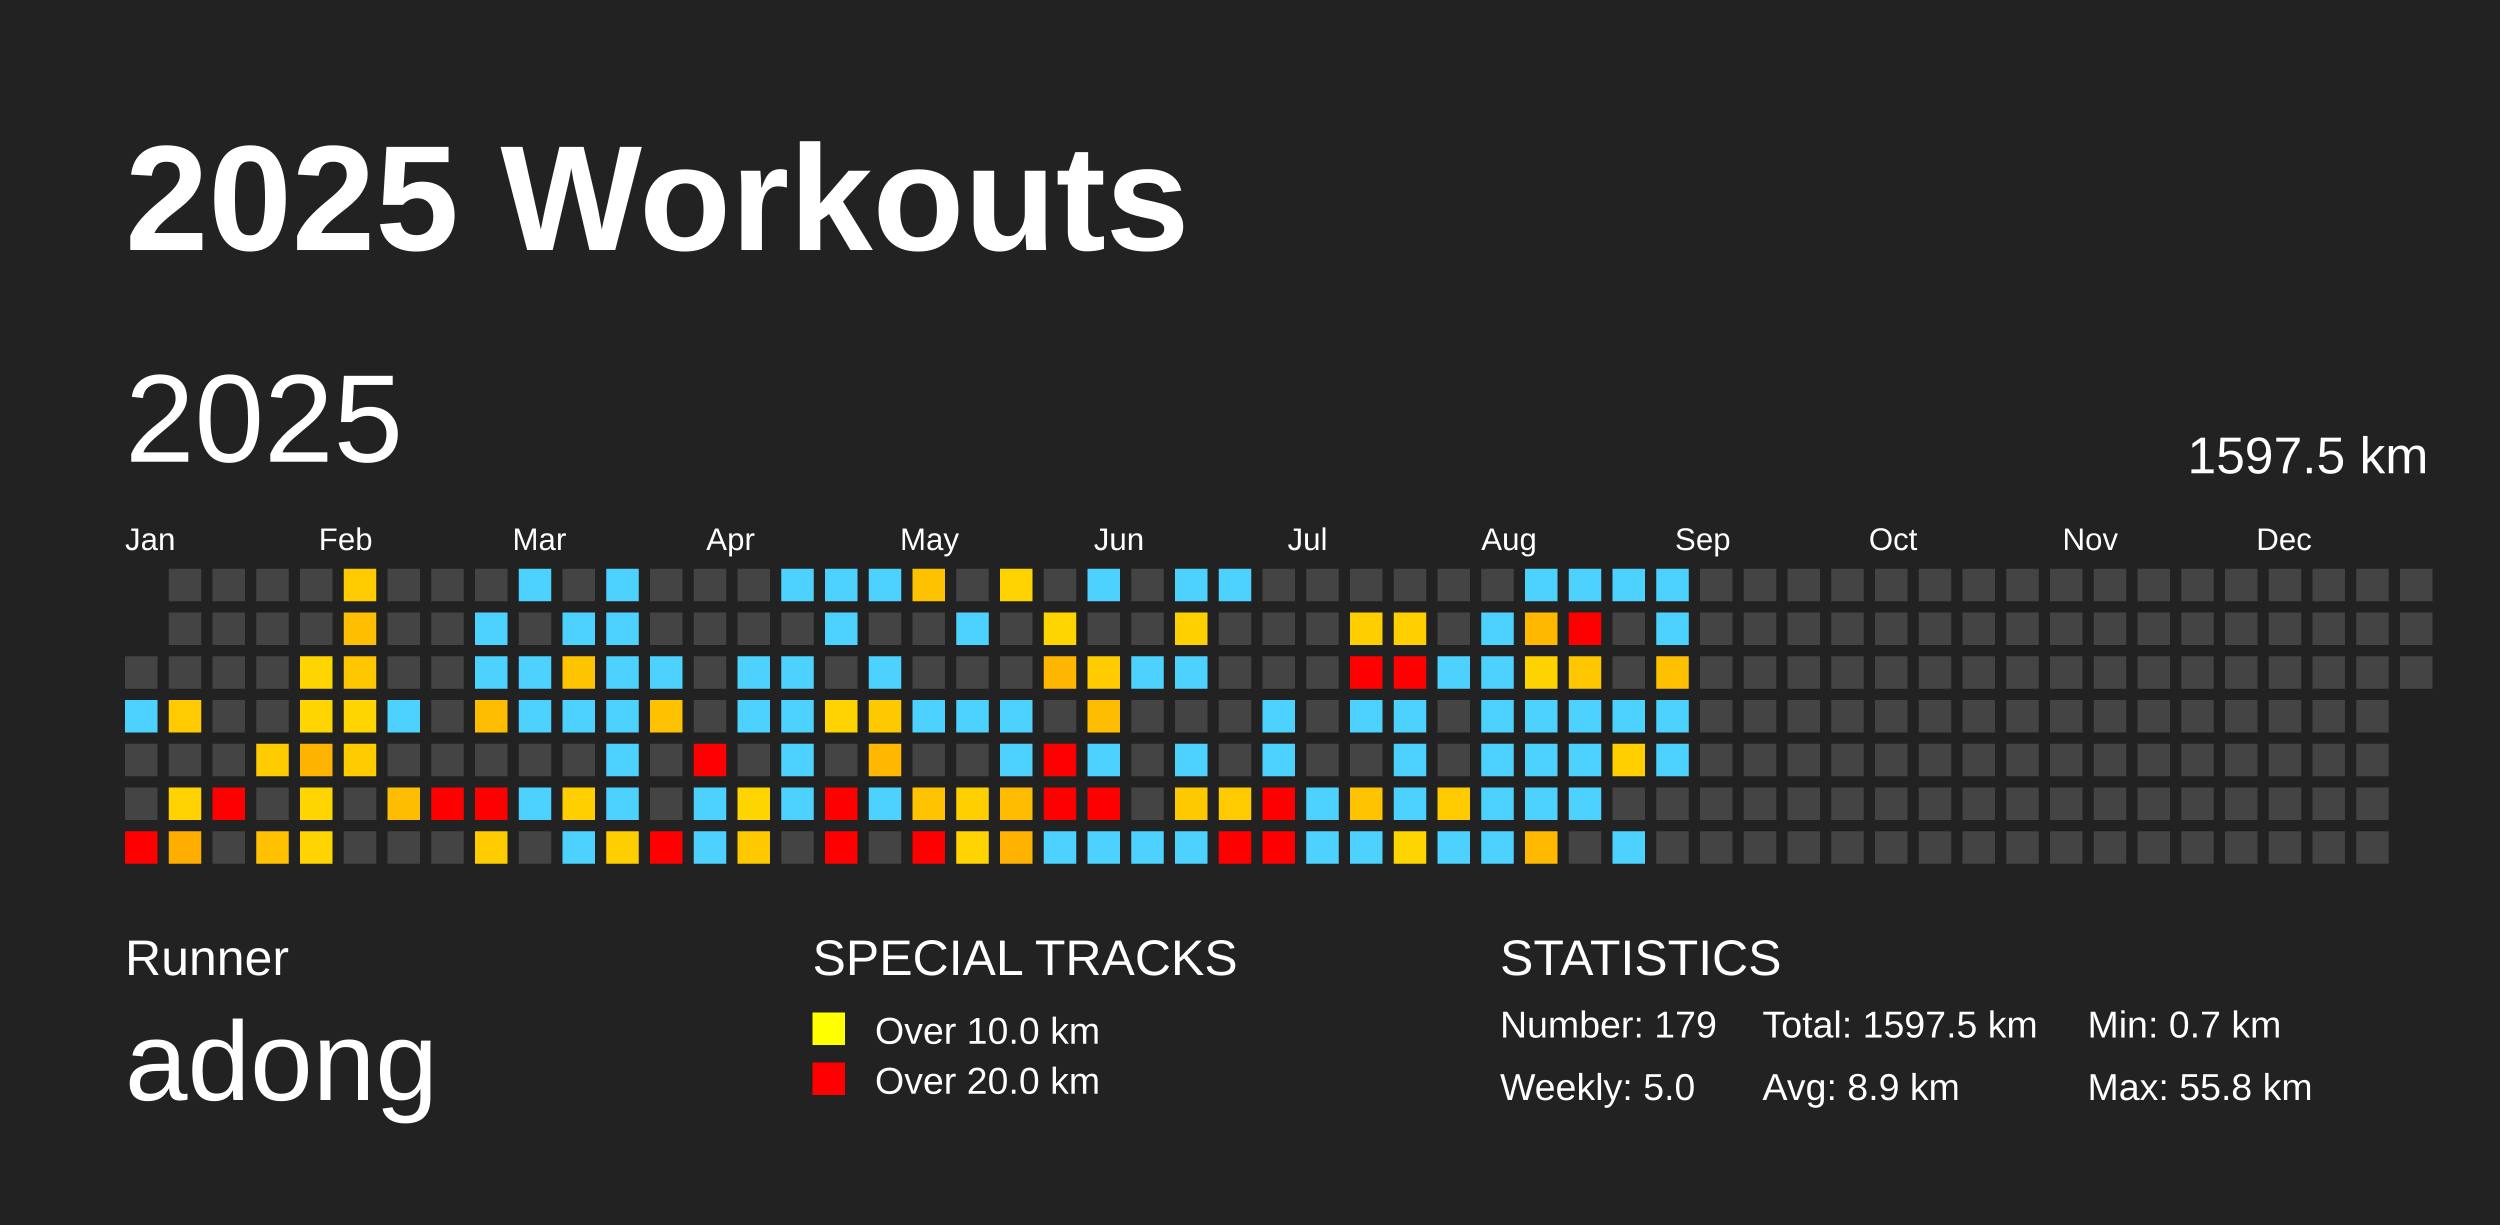
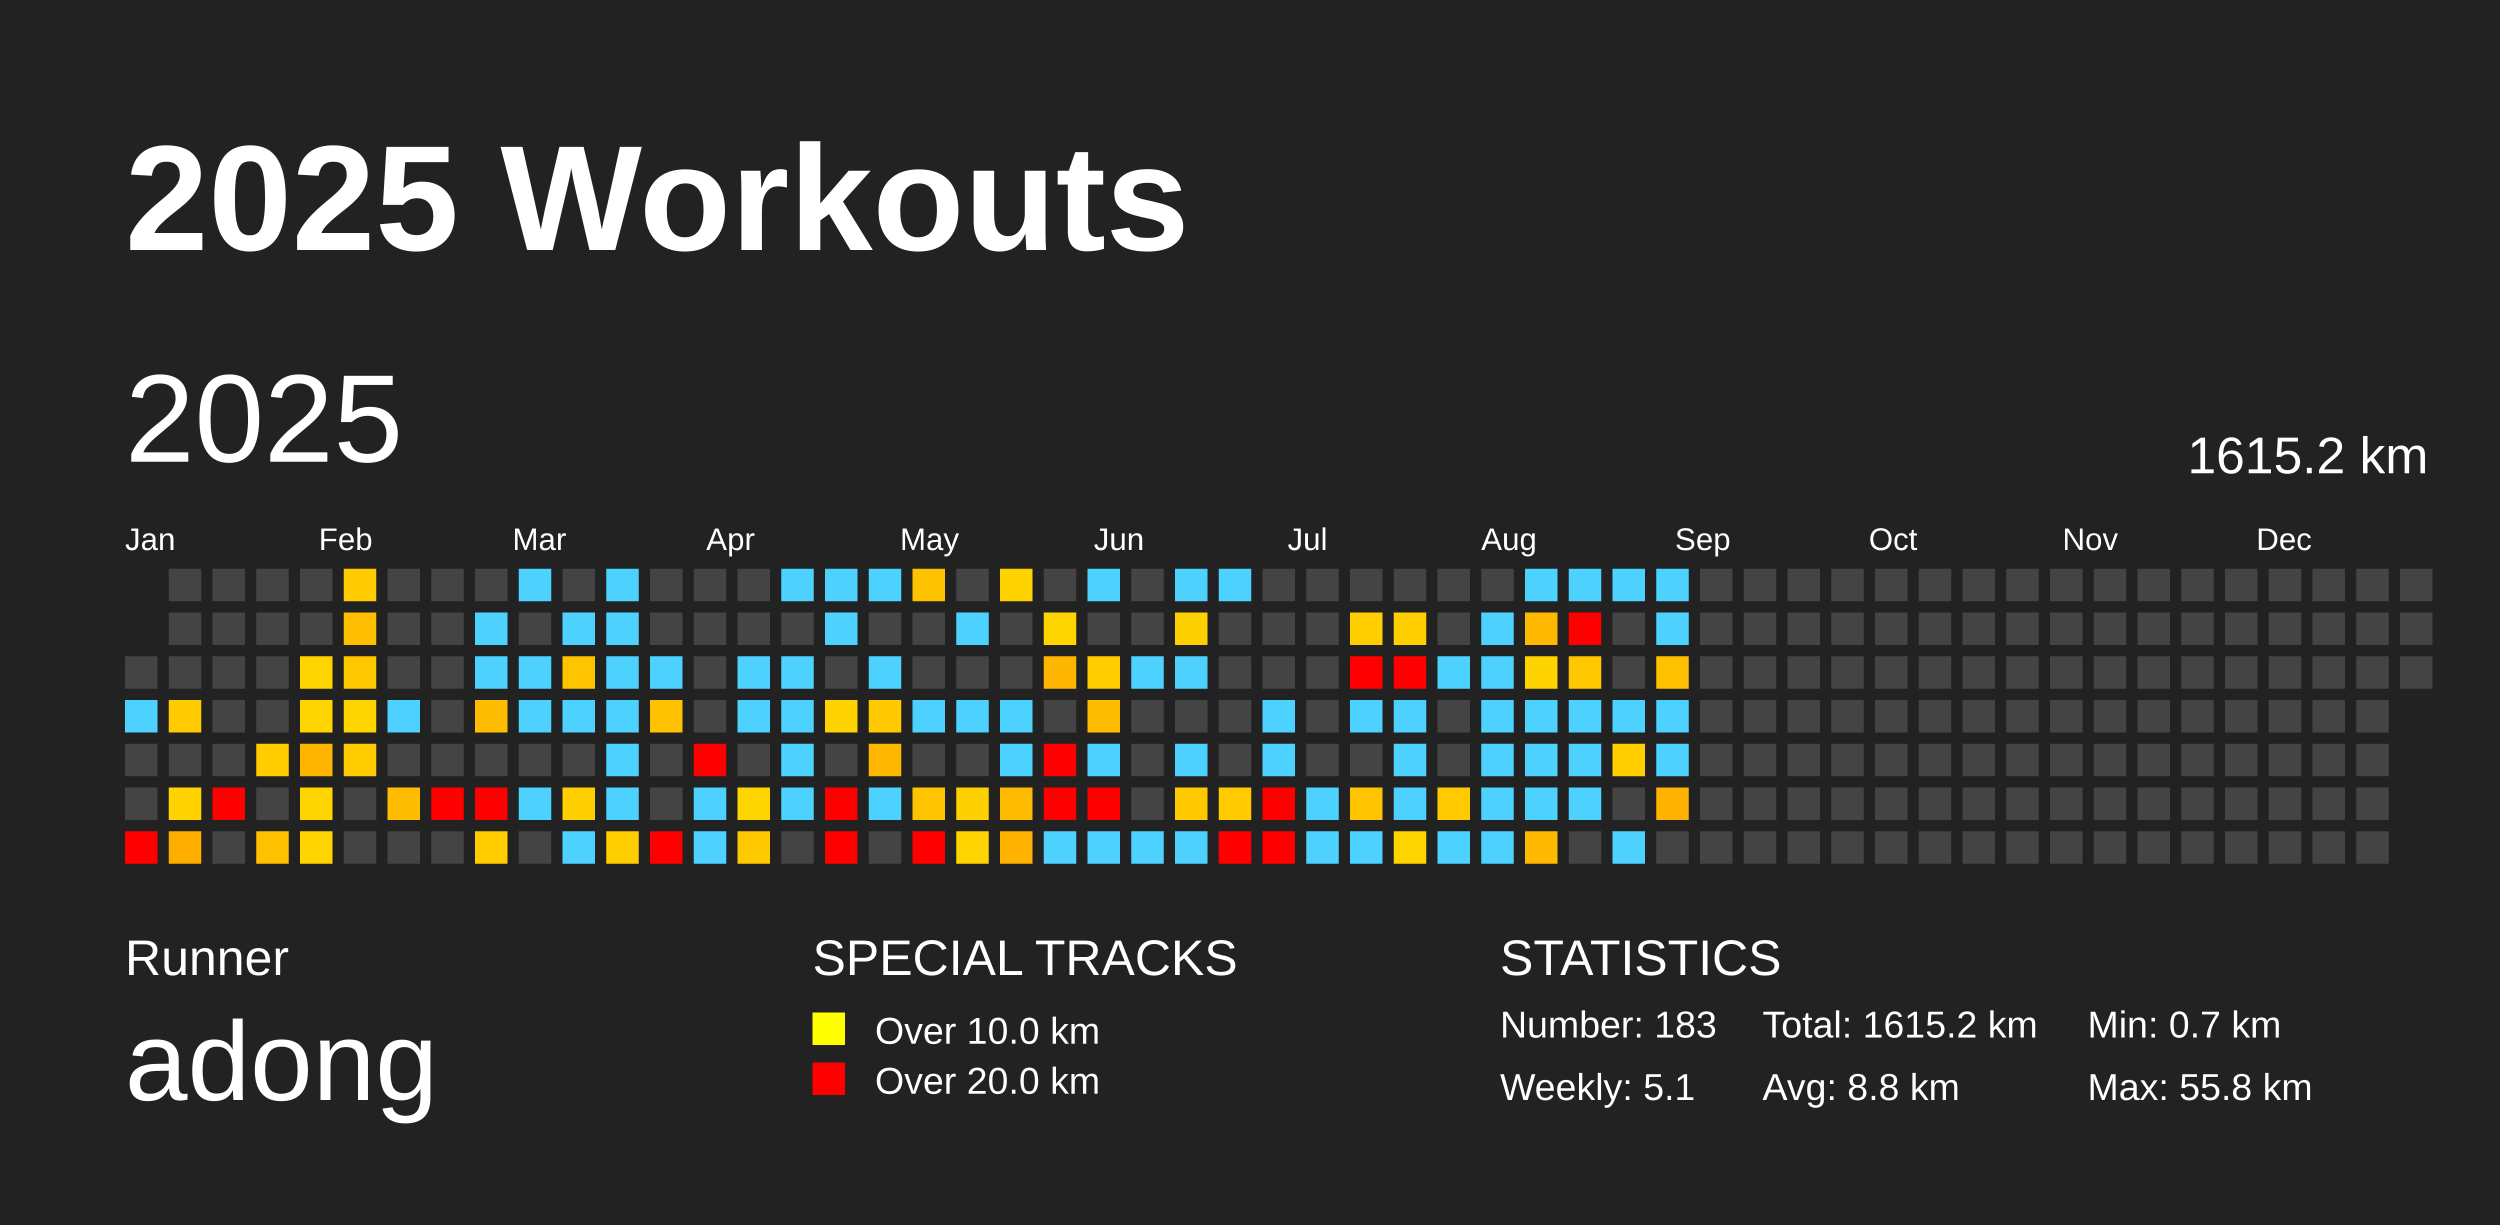
<svg xmlns="http://www.w3.org/2000/svg" baseProfile="full" height="98mm" version="1.1" viewBox="0,0,200,98" width="200mm">
  <defs />
  <rect fill="#222222" height="98" width="200" x="0" y="0" />
  <text fill="#FFFFFF" style="font-size:12px; font-family:Arial; font-weight:bold;" x="10" y="20">2025 Workouts</text>
  <text fill="#FFFFFF" style="font-size:4px; font-family:Arial" x="10" y="78">Runner</text>
  <text fill="#FFFFFF" style="font-size:9px; font-family:Arial" x="10" y="88">adong</text>
  <text fill="#FFFFFF" style="font-size:4px; font-family:Arial" x="65" y="78">SPECIAL TRACKS</text>
  <rect fill="yellow" height="2.6" width="2.6" x="65" y="81" />
  <text fill="#FFFFFF" style="font-size:3px; font-family:Arial" x="70" y="83.5">Over 10.0 km</text>
  <rect fill="red" height="2.6" width="2.6" x="65" y="85" />
  <text fill="#FFFFFF" style="font-size:3px; font-family:Arial" x="70" y="87.5">Over 20.0 km</text>
  <text fill="#FFFFFF" style="font-size:4px; font-family:Arial" x="120" y="78">STATISTICS</text>
-   <text fill="#FFFFFF" style="font-size:3px; font-family:Arial" x="120" y="83">Number: 179</text>
-   <text fill="#FFFFFF" style="font-size:3px; font-family:Arial" x="120" y="88">Weekly: 5.0</text>
-   <text fill="#FFFFFF" style="font-size:3px; font-family:Arial" x="141" y="83">Total: 1597.5 km</text>
-   <text fill="#FFFFFF" style="font-size:3px; font-family:Arial" x="141" y="88">Avg: 8.9 km</text>
+   <text fill="#FFFFFF" style="font-size:3px; font-family:Arial" x="120" y="83">Number: 183</text>
+   <text fill="#FFFFFF" style="font-size:3px; font-family:Arial" x="120" y="88">Weekly: 5.1</text>
+   <text fill="#FFFFFF" style="font-size:3px; font-family:Arial" x="141" y="83">Total: 1615.2 km</text>
+   <text fill="#FFFFFF" style="font-size:3px; font-family:Arial" x="141" y="88">Avg: 8.8 km</text>
  <text fill="#FFFFFF" style="font-size:3px; font-family:Arial" x="167" y="83">Min: 0.7 km</text>
  <text fill="#FFFFFF" style="font-size:3px; font-family:Arial" x="167" y="88">Max: 55.8 km</text>
  <text dominant-baseline="hanging" fill="#FFFFFF" style="font-size:10.0px; font-family:Arial;" x="10" y="30">2025</text>
-   <text dominant-baseline="hanging" fill="#FFFFFF" style="font-size:4.125px; font-family:Arial;" x="175" y="35">1597.5 km</text>
+   <text dominant-baseline="hanging" fill="#FFFFFF" style="font-size:4.125px; font-family:Arial;" x="175" y="35">1615.2 km</text>
  <text fill="#FFFFFF" style="font-size:2.5px; font-family:Arial" x="10.0" y="44">Jan</text>
  <text fill="#FFFFFF" style="font-size:2.5px; font-family:Arial" x="25.5" y="44">Feb</text>
  <text fill="#FFFFFF" style="font-size:2.5px; font-family:Arial" x="41.0" y="44">Mar</text>
  <text fill="#FFFFFF" style="font-size:2.5px; font-family:Arial" x="56.5" y="44">Apr</text>
  <text fill="#FFFFFF" style="font-size:2.5px; font-family:Arial" x="72.0" y="44">May</text>
  <text fill="#FFFFFF" style="font-size:2.5px; font-family:Arial" x="87.5" y="44">Jun</text>
  <text fill="#FFFFFF" style="font-size:2.5px; font-family:Arial" x="103.0" y="44">Jul</text>
  <text fill="#FFFFFF" style="font-size:2.5px; font-family:Arial" x="118.5" y="44">Aug</text>
  <text fill="#FFFFFF" style="font-size:2.5px; font-family:Arial" x="134.0" y="44">Sep</text>
  <text fill="#FFFFFF" style="font-size:2.5px; font-family:Arial" x="149.5" y="44">Oct</text>
  <text fill="#FFFFFF" style="font-size:2.5px; font-family:Arial" x="165.0" y="44">Nov</text>
  <text fill="#FFFFFF" style="font-size:2.5px; font-family:Arial" x="180.5" y="44">Dec</text>
  <rect fill="#444444" height="2.6" width="2.6" x="10.0" y="52.5" />
  <rect fill="#4dd2ff" height="2.6" width="2.6" x="10.0" y="56.0" />
  <rect fill="#444444" height="2.6" width="2.6" x="10.0" y="59.5" />
  <rect fill="#444444" height="2.6" width="2.6" x="10.0" y="63.0" />
  <rect fill="red" height="2.6" width="2.6" x="10.0" y="66.5" />
  <rect fill="#444444" height="2.6" width="2.6" x="13.5" y="45.5" />
  <rect fill="#444444" height="2.6" width="2.6" x="13.5" y="49.0" />
  <rect fill="#444444" height="2.6" width="2.6" x="13.5" y="52.5" />
  <rect fill="#ffcb00" height="2.6" width="2.6" x="13.5" y="56.0" />
  <rect fill="#444444" height="2.6" width="2.6" x="13.5" y="59.5" />
  <rect fill="#ffd200" height="2.6" width="2.6" x="13.5" y="63.0" />
  <rect fill="#ffae00" height="2.6" width="2.6" x="13.5" y="66.5" />
  <rect fill="#444444" height="2.6" width="2.6" x="17.0" y="45.5" />
  <rect fill="#444444" height="2.6" width="2.6" x="17.0" y="49.0" />
  <rect fill="#444444" height="2.6" width="2.6" x="17.0" y="52.5" />
  <rect fill="#444444" height="2.6" width="2.6" x="17.0" y="56.0" />
  <rect fill="#444444" height="2.6" width="2.6" x="17.0" y="59.5" />
  <rect fill="red" height="2.6" width="2.6" x="17.0" y="63.0" />
  <rect fill="#444444" height="2.6" width="2.6" x="17.0" y="66.5" />
  <rect fill="#444444" height="2.6" width="2.6" x="20.5" y="45.5" />
  <rect fill="#444444" height="2.6" width="2.6" x="20.5" y="49.0" />
  <rect fill="#444444" height="2.6" width="2.6" x="20.5" y="52.5" />
  <rect fill="#444444" height="2.6" width="2.6" x="20.5" y="56.0" />
  <rect fill="#ffcc00" height="2.6" width="2.6" x="20.5" y="59.5" />
  <rect fill="#444444" height="2.6" width="2.6" x="20.5" y="63.0" />
  <rect fill="#ffc100" height="2.6" width="2.6" x="20.5" y="66.5" />
  <rect fill="#444444" height="2.6" width="2.6" x="24.0" y="45.5" />
  <rect fill="#444444" height="2.6" width="2.6" x="24.0" y="49.0" />
  <rect fill="#ffd500" height="2.6" width="2.6" x="24.0" y="52.5" />
  <rect fill="#ffd500" height="2.6" width="2.6" x="24.0" y="56.0" />
  <rect fill="#ffb400" height="2.6" width="2.6" x="24.0" y="59.5" />
  <rect fill="#ffd500" height="2.6" width="2.6" x="24.0" y="63.0" />
  <rect fill="#ffd400" height="2.6" width="2.6" x="24.0" y="66.5" />
  <rect fill="#ffcb00" height="2.6" width="2.6" x="27.5" y="45.5" />
  <rect fill="#ffbe00" height="2.6" width="2.6" x="27.5" y="49.0" />
  <rect fill="#ffc700" height="2.6" width="2.6" x="27.5" y="52.5" />
  <rect fill="#ffd500" height="2.6" width="2.6" x="27.5" y="56.0" />
  <rect fill="#ffcc00" height="2.6" width="2.6" x="27.5" y="59.5" />
  <rect fill="#444444" height="2.6" width="2.6" x="27.5" y="63.0" />
  <rect fill="#444444" height="2.6" width="2.6" x="27.5" y="66.5" />
  <rect fill="#444444" height="2.6" width="2.6" x="31.0" y="45.5" />
  <rect fill="#444444" height="2.6" width="2.6" x="31.0" y="49.0" />
  <rect fill="#444444" height="2.6" width="2.6" x="31.0" y="52.5" />
  <rect fill="#4dd2ff" height="2.6" width="2.6" x="31.0" y="56.0" />
  <rect fill="#444444" height="2.6" width="2.6" x="31.0" y="59.5" />
  <rect fill="#ffbd00" height="2.6" width="2.6" x="31.0" y="63.0" />
  <rect fill="#444444" height="2.6" width="2.6" x="31.0" y="66.5" />
  <rect fill="#444444" height="2.6" width="2.6" x="34.5" y="45.5" />
  <rect fill="#444444" height="2.6" width="2.6" x="34.5" y="49.0" />
  <rect fill="#444444" height="2.6" width="2.6" x="34.5" y="52.5" />
  <rect fill="#444444" height="2.6" width="2.6" x="34.5" y="56.0" />
  <rect fill="#444444" height="2.6" width="2.6" x="34.5" y="59.5" />
  <rect fill="red" height="2.6" width="2.6" x="34.5" y="63.0" />
  <rect fill="#444444" height="2.6" width="2.6" x="34.5" y="66.5" />
  <rect fill="#444444" height="2.6" width="2.6" x="38.0" y="45.5" />
  <rect fill="#4dd2ff" height="2.6" width="2.6" x="38.0" y="49.0" />
  <rect fill="#4dd2ff" height="2.6" width="2.6" x="38.0" y="52.5" />
  <rect fill="#ffbd00" height="2.6" width="2.6" x="38.0" y="56.0" />
  <rect fill="#444444" height="2.6" width="2.6" x="38.0" y="59.5" />
  <rect fill="red" height="2.6" width="2.6" x="38.0" y="63.0" />
  <rect fill="#ffcc00" height="2.6" width="2.6" x="38.0" y="66.5" />
  <rect fill="#4dd2ff" height="2.6" width="2.6" x="41.5" y="45.5" />
  <rect fill="#444444" height="2.6" width="2.6" x="41.5" y="49.0" />
  <rect fill="#4dd2ff" height="2.6" width="2.6" x="41.5" y="52.5" />
  <rect fill="#4dd2ff" height="2.6" width="2.6" x="41.5" y="56.0" />
  <rect fill="#444444" height="2.6" width="2.6" x="41.5" y="59.5" />
  <rect fill="#4dd2ff" height="2.6" width="2.6" x="41.5" y="63.0" />
  <rect fill="#444444" height="2.6" width="2.6" x="41.5" y="66.5" />
  <rect fill="#444444" height="2.6" width="2.6" x="45.0" y="45.5" />
  <rect fill="#4dd2ff" height="2.6" width="2.6" x="45.0" y="49.0" />
  <rect fill="#ffc400" height="2.6" width="2.6" x="45.0" y="52.5" />
  <rect fill="#4dd2ff" height="2.6" width="2.6" x="45.0" y="56.0" />
  <rect fill="#444444" height="2.6" width="2.6" x="45.0" y="59.5" />
  <rect fill="#ffcf00" height="2.6" width="2.6" x="45.0" y="63.0" />
  <rect fill="#4dd2ff" height="2.6" width="2.6" x="45.0" y="66.5" />
  <rect fill="#4dd2ff" height="2.6" width="2.6" x="48.5" y="45.5" />
  <rect fill="#4dd2ff" height="2.6" width="2.6" x="48.5" y="49.0" />
  <rect fill="#4dd2ff" height="2.6" width="2.6" x="48.5" y="52.5" />
  <rect fill="#4dd2ff" height="2.6" width="2.6" x="48.5" y="56.0" />
  <rect fill="#4dd2ff" height="2.6" width="2.6" x="48.5" y="59.5" />
  <rect fill="#4dd2ff" height="2.6" width="2.6" x="48.5" y="63.0" />
  <rect fill="#ffce00" height="2.6" width="2.6" x="48.5" y="66.5" />
  <rect fill="#444444" height="2.6" width="2.6" x="52.0" y="45.5" />
  <rect fill="#444444" height="2.6" width="2.6" x="52.0" y="49.0" />
  <rect fill="#4dd2ff" height="2.6" width="2.6" x="52.0" y="52.5" />
  <rect fill="#ffc200" height="2.6" width="2.6" x="52.0" y="56.0" />
  <rect fill="#444444" height="2.6" width="2.6" x="52.0" y="59.5" />
  <rect fill="#444444" height="2.6" width="2.6" x="52.0" y="63.0" />
  <rect fill="red" height="2.6" width="2.6" x="52.0" y="66.5" />
  <rect fill="#444444" height="2.6" width="2.6" x="55.5" y="45.5" />
  <rect fill="#444444" height="2.6" width="2.6" x="55.5" y="49.0" />
  <rect fill="#444444" height="2.6" width="2.6" x="55.5" y="52.5" />
  <rect fill="#444444" height="2.6" width="2.6" x="55.5" y="56.0" />
  <rect fill="red" height="2.6" width="2.6" x="55.5" y="59.5" />
  <rect fill="#4dd2ff" height="2.6" width="2.6" x="55.5" y="63.0" />
  <rect fill="#4dd2ff" height="2.6" width="2.6" x="55.5" y="66.5" />
  <rect fill="#444444" height="2.6" width="2.6" x="59.0" y="45.5" />
  <rect fill="#444444" height="2.6" width="2.6" x="59.0" y="49.0" />
  <rect fill="#4dd2ff" height="2.6" width="2.6" x="59.0" y="52.5" />
  <rect fill="#4dd2ff" height="2.6" width="2.6" x="59.0" y="56.0" />
  <rect fill="#444444" height="2.6" width="2.6" x="59.0" y="59.5" />
  <rect fill="#ffd500" height="2.6" width="2.6" x="59.0" y="63.0" />
  <rect fill="#ffc900" height="2.6" width="2.6" x="59.0" y="66.5" />
  <rect fill="#4dd2ff" height="2.6" width="2.6" x="62.5" y="45.5" />
  <rect fill="#444444" height="2.6" width="2.6" x="62.5" y="49.0" />
  <rect fill="#4dd2ff" height="2.6" width="2.6" x="62.5" y="52.5" />
  <rect fill="#4dd2ff" height="2.6" width="2.6" x="62.5" y="56.0" />
  <rect fill="#4dd2ff" height="2.6" width="2.6" x="62.5" y="59.5" />
  <rect fill="#4dd2ff" height="2.6" width="2.6" x="62.5" y="63.0" />
  <rect fill="#444444" height="2.6" width="2.6" x="62.5" y="66.5" />
  <rect fill="#4dd2ff" height="2.6" width="2.6" x="66.0" y="45.5" />
  <rect fill="#4dd2ff" height="2.6" width="2.6" x="66.0" y="49.0" />
  <rect fill="#444444" height="2.6" width="2.6" x="66.0" y="52.5" />
  <rect fill="#ffd300" height="2.6" width="2.6" x="66.0" y="56.0" />
  <rect fill="#444444" height="2.6" width="2.6" x="66.0" y="59.5" />
  <rect fill="red" height="2.6" width="2.6" x="66.0" y="63.0" />
  <rect fill="red" height="2.6" width="2.6" x="66.0" y="66.5" />
  <rect fill="#4dd2ff" height="2.6" width="2.6" x="69.5" y="45.5" />
  <rect fill="#444444" height="2.6" width="2.6" x="69.5" y="49.0" />
  <rect fill="#4dd2ff" height="2.6" width="2.6" x="69.5" y="52.5" />
  <rect fill="#ffc900" height="2.6" width="2.6" x="69.5" y="56.0" />
  <rect fill="#ffb700" height="2.6" width="2.6" x="69.5" y="59.5" />
  <rect fill="#4dd2ff" height="2.6" width="2.6" x="69.5" y="63.0" />
  <rect fill="#444444" height="2.6" width="2.6" x="69.5" y="66.5" />
  <rect fill="#ffc200" height="2.6" width="2.6" x="73.0" y="45.5" />
  <rect fill="#444444" height="2.6" width="2.6" x="73.0" y="49.0" />
  <rect fill="#444444" height="2.6" width="2.6" x="73.0" y="52.5" />
  <rect fill="#4dd2ff" height="2.6" width="2.6" x="73.0" y="56.0" />
  <rect fill="#444444" height="2.6" width="2.6" x="73.0" y="59.5" />
  <rect fill="#ffc300" height="2.6" width="2.6" x="73.0" y="63.0" />
  <rect fill="red" height="2.6" width="2.6" x="73.0" y="66.5" />
  <rect fill="#444444" height="2.6" width="2.6" x="76.5" y="45.5" />
  <rect fill="#4dd2ff" height="2.6" width="2.6" x="76.5" y="49.0" />
  <rect fill="#444444" height="2.6" width="2.6" x="76.5" y="52.5" />
  <rect fill="#4dd2ff" height="2.6" width="2.6" x="76.5" y="56.0" />
  <rect fill="#444444" height="2.6" width="2.6" x="76.5" y="59.5" />
  <rect fill="#ffd000" height="2.6" width="2.6" x="76.5" y="63.0" />
  <rect fill="#ffd400" height="2.6" width="2.6" x="76.5" y="66.5" />
  <rect fill="#ffd300" height="2.6" width="2.6" x="80.0" y="45.5" />
  <rect fill="#444444" height="2.6" width="2.6" x="80.0" y="49.0" />
  <rect fill="#444444" height="2.6" width="2.6" x="80.0" y="52.5" />
  <rect fill="#4dd2ff" height="2.6" width="2.6" x="80.0" y="56.0" />
  <rect fill="#4dd2ff" height="2.6" width="2.6" x="80.0" y="59.5" />
  <rect fill="#ffbb00" height="2.6" width="2.6" x="80.0" y="63.0" />
  <rect fill="#ffb200" height="2.6" width="2.6" x="80.0" y="66.5" />
  <rect fill="#444444" height="2.6" width="2.6" x="83.5" y="45.5" />
  <rect fill="#ffd500" height="2.6" width="2.6" x="83.5" y="49.0" />
  <rect fill="#ffb600" height="2.6" width="2.6" x="83.5" y="52.5" />
  <rect fill="#444444" height="2.6" width="2.6" x="83.5" y="56.0" />
  <rect fill="red" height="2.6" width="2.6" x="83.5" y="59.5" />
  <rect fill="red" height="2.6" width="2.6" x="83.5" y="63.0" />
  <rect fill="#4dd2ff" height="2.6" width="2.6" x="83.5" y="66.5" />
  <rect fill="#4dd2ff" height="2.6" width="2.6" x="87.0" y="45.5" />
  <rect fill="#444444" height="2.6" width="2.6" x="87.0" y="49.0" />
  <rect fill="#ffcc00" height="2.6" width="2.6" x="87.0" y="52.5" />
  <rect fill="#ffbd00" height="2.6" width="2.6" x="87.0" y="56.0" />
  <rect fill="#4dd2ff" height="2.6" width="2.6" x="87.0" y="59.5" />
  <rect fill="red" height="2.6" width="2.6" x="87.0" y="63.0" />
  <rect fill="#4dd2ff" height="2.6" width="2.6" x="87.0" y="66.5" />
  <rect fill="#444444" height="2.6" width="2.6" x="90.5" y="45.5" />
  <rect fill="#444444" height="2.6" width="2.6" x="90.5" y="49.0" />
  <rect fill="#4dd2ff" height="2.6" width="2.6" x="90.5" y="52.5" />
  <rect fill="#444444" height="2.6" width="2.6" x="90.5" y="56.0" />
  <rect fill="#444444" height="2.6" width="2.6" x="90.5" y="59.5" />
  <rect fill="#444444" height="2.6" width="2.6" x="90.5" y="63.0" />
  <rect fill="#4dd2ff" height="2.6" width="2.6" x="90.5" y="66.5" />
  <rect fill="#4dd2ff" height="2.6" width="2.6" x="94.0" y="45.5" />
  <rect fill="#ffd000" height="2.6" width="2.6" x="94.0" y="49.0" />
  <rect fill="#4dd2ff" height="2.6" width="2.6" x="94.0" y="52.5" />
  <rect fill="#444444" height="2.6" width="2.6" x="94.0" y="56.0" />
  <rect fill="#4dd2ff" height="2.6" width="2.6" x="94.0" y="59.5" />
  <rect fill="#ffc900" height="2.6" width="2.6" x="94.0" y="63.0" />
  <rect fill="#4dd2ff" height="2.6" width="2.6" x="94.0" y="66.5" />
  <rect fill="#4dd2ff" height="2.6" width="2.6" x="97.5" y="45.5" />
  <rect fill="#444444" height="2.6" width="2.6" x="97.5" y="49.0" />
  <rect fill="#444444" height="2.6" width="2.6" x="97.5" y="52.5" />
  <rect fill="#444444" height="2.6" width="2.6" x="97.5" y="56.0" />
  <rect fill="#444444" height="2.6" width="2.6" x="97.5" y="59.5" />
  <rect fill="#ffca00" height="2.6" width="2.6" x="97.5" y="63.0" />
  <rect fill="red" height="2.6" width="2.6" x="97.5" y="66.5" />
  <rect fill="#444444" height="2.6" width="2.6" x="101.0" y="45.5" />
  <rect fill="#444444" height="2.6" width="2.6" x="101.0" y="49.0" />
  <rect fill="#444444" height="2.6" width="2.6" x="101.0" y="52.5" />
  <rect fill="#4dd2ff" height="2.6" width="2.6" x="101.0" y="56.0" />
  <rect fill="#4dd2ff" height="2.6" width="2.6" x="101.0" y="59.5" />
  <rect fill="red" height="2.6" width="2.6" x="101.0" y="63.0" />
  <rect fill="red" height="2.6" width="2.6" x="101.0" y="66.5" />
  <rect fill="#444444" height="2.6" width="2.6" x="104.5" y="45.5" />
  <rect fill="#444444" height="2.6" width="2.6" x="104.5" y="49.0" />
  <rect fill="#444444" height="2.6" width="2.6" x="104.5" y="52.5" />
  <rect fill="#444444" height="2.6" width="2.6" x="104.5" y="56.0" />
  <rect fill="#444444" height="2.6" width="2.6" x="104.5" y="59.5" />
  <rect fill="#4dd2ff" height="2.6" width="2.6" x="104.5" y="63.0" />
  <rect fill="#4dd2ff" height="2.6" width="2.6" x="104.5" y="66.5" />
  <rect fill="#444444" height="2.6" width="2.6" x="108.0" y="45.5" />
  <rect fill="#ffce00" height="2.6" width="2.6" x="108.0" y="49.0" />
  <rect fill="red" height="2.6" width="2.6" x="108.0" y="52.5" />
  <rect fill="#4dd2ff" height="2.6" width="2.6" x="108.0" y="56.0" />
  <rect fill="#444444" height="2.6" width="2.6" x="108.0" y="59.5" />
  <rect fill="#ffc300" height="2.6" width="2.6" x="108.0" y="63.0" />
  <rect fill="#4dd2ff" height="2.6" width="2.6" x="108.0" y="66.5" />
  <rect fill="#444444" height="2.6" width="2.6" x="111.5" y="45.5" />
  <rect fill="#ffcf00" height="2.6" width="2.6" x="111.5" y="49.0" />
  <rect fill="red" height="2.6" width="2.6" x="111.5" y="52.5" />
  <rect fill="#4dd2ff" height="2.6" width="2.6" x="111.5" y="56.0" />
  <rect fill="#4dd2ff" height="2.6" width="2.6" x="111.5" y="59.5" />
  <rect fill="#4dd2ff" height="2.6" width="2.6" x="111.5" y="63.0" />
  <rect fill="#ffd500" height="2.6" width="2.6" x="111.5" y="66.5" />
  <rect fill="#444444" height="2.6" width="2.6" x="115.0" y="45.5" />
  <rect fill="#444444" height="2.6" width="2.6" x="115.0" y="49.0" />
  <rect fill="#4dd2ff" height="2.6" width="2.6" x="115.0" y="52.5" />
  <rect fill="#444444" height="2.6" width="2.6" x="115.0" y="56.0" />
  <rect fill="#444444" height="2.6" width="2.6" x="115.0" y="59.5" />
  <rect fill="#ffcb00" height="2.6" width="2.6" x="115.0" y="63.0" />
  <rect fill="#4dd2ff" height="2.6" width="2.6" x="115.0" y="66.5" />
  <rect fill="#444444" height="2.6" width="2.6" x="118.5" y="45.5" />
  <rect fill="#4dd2ff" height="2.6" width="2.6" x="118.5" y="49.0" />
  <rect fill="#4dd2ff" height="2.6" width="2.6" x="118.5" y="52.5" />
  <rect fill="#4dd2ff" height="2.6" width="2.6" x="118.5" y="56.0" />
  <rect fill="#4dd2ff" height="2.6" width="2.6" x="118.5" y="59.5" />
  <rect fill="#4dd2ff" height="2.6" width="2.6" x="118.5" y="63.0" />
  <rect fill="#4dd2ff" height="2.6" width="2.6" x="118.5" y="66.5" />
  <rect fill="#4dd2ff" height="2.6" width="2.6" x="122.0" y="45.5" />
  <rect fill="#ffb800" height="2.6" width="2.6" x="122.0" y="49.0" />
  <rect fill="#ffd300" height="2.6" width="2.6" x="122.0" y="52.5" />
  <rect fill="#4dd2ff" height="2.6" width="2.6" x="122.0" y="56.0" />
  <rect fill="#4dd2ff" height="2.6" width="2.6" x="122.0" y="59.5" />
  <rect fill="#4dd2ff" height="2.6" width="2.6" x="122.0" y="63.0" />
  <rect fill="#ffb900" height="2.6" width="2.6" x="122.0" y="66.5" />
  <rect fill="#4dd2ff" height="2.6" width="2.6" x="125.5" y="45.5" />
  <rect fill="red" height="2.6" width="2.6" x="125.5" y="49.0" />
  <rect fill="#ffc700" height="2.6" width="2.6" x="125.5" y="52.5" />
  <rect fill="#4dd2ff" height="2.6" width="2.6" x="125.5" y="56.0" />
  <rect fill="#4dd2ff" height="2.6" width="2.6" x="125.5" y="59.5" />
  <rect fill="#4dd2ff" height="2.6" width="2.6" x="125.5" y="63.0" />
  <rect fill="#444444" height="2.6" width="2.6" x="125.5" y="66.5" />
  <rect fill="#4dd2ff" height="2.6" width="2.6" x="129.0" y="45.5" />
  <rect fill="#444444" height="2.6" width="2.6" x="129.0" y="49.0" />
  <rect fill="#444444" height="2.6" width="2.6" x="129.0" y="52.5" />
  <rect fill="#4dd2ff" height="2.6" width="2.6" x="129.0" y="56.0" />
  <rect fill="#ffcf00" height="2.6" width="2.6" x="129.0" y="59.5" />
  <rect fill="#444444" height="2.6" width="2.6" x="129.0" y="63.0" />
  <rect fill="#4dd2ff" height="2.6" width="2.6" x="129.0" y="66.5" />
  <rect fill="#4dd2ff" height="2.6" width="2.6" x="132.5" y="45.5" />
  <rect fill="#4dd2ff" height="2.6" width="2.6" x="132.5" y="49.0" />
  <rect fill="#ffc000" height="2.6" width="2.6" x="132.5" y="52.5" />
  <rect fill="#4dd2ff" height="2.6" width="2.6" x="132.5" y="56.0" />
  <rect fill="#4dd2ff" height="2.6" width="2.6" x="132.5" y="59.5" />
-   <rect fill="#444444" height="2.6" width="2.6" x="132.5" y="63.0" />
+   <rect fill="#ffb200" height="2.6" width="2.6" x="132.5" y="63.0" />
  <rect fill="#444444" height="2.6" width="2.6" x="132.5" y="66.5" />
  <rect fill="#444444" height="2.6" width="2.6" x="136.0" y="45.5" />
  <rect fill="#444444" height="2.6" width="2.6" x="136.0" y="49.0" />
  <rect fill="#444444" height="2.6" width="2.6" x="136.0" y="52.5" />
  <rect fill="#444444" height="2.6" width="2.6" x="136.0" y="56.0" />
  <rect fill="#444444" height="2.6" width="2.6" x="136.0" y="59.5" />
  <rect fill="#444444" height="2.6" width="2.6" x="136.0" y="63.0" />
  <rect fill="#444444" height="2.6" width="2.6" x="136.0" y="66.5" />
  <rect fill="#444444" height="2.6" width="2.6" x="139.5" y="45.5" />
  <rect fill="#444444" height="2.6" width="2.6" x="139.5" y="49.0" />
  <rect fill="#444444" height="2.6" width="2.6" x="139.5" y="52.5" />
  <rect fill="#444444" height="2.6" width="2.6" x="139.5" y="56.0" />
  <rect fill="#444444" height="2.6" width="2.6" x="139.5" y="59.5" />
  <rect fill="#444444" height="2.6" width="2.6" x="139.5" y="63.0" />
  <rect fill="#444444" height="2.6" width="2.6" x="139.5" y="66.5" />
  <rect fill="#444444" height="2.6" width="2.6" x="143.0" y="45.5" />
  <rect fill="#444444" height="2.6" width="2.6" x="143.0" y="49.0" />
  <rect fill="#444444" height="2.6" width="2.6" x="143.0" y="52.5" />
  <rect fill="#444444" height="2.6" width="2.6" x="143.0" y="56.0" />
  <rect fill="#444444" height="2.6" width="2.6" x="143.0" y="59.5" />
  <rect fill="#444444" height="2.6" width="2.6" x="143.0" y="63.0" />
  <rect fill="#444444" height="2.6" width="2.6" x="143.0" y="66.5" />
  <rect fill="#444444" height="2.6" width="2.6" x="146.5" y="45.5" />
  <rect fill="#444444" height="2.6" width="2.6" x="146.5" y="49.0" />
  <rect fill="#444444" height="2.6" width="2.6" x="146.5" y="52.5" />
  <rect fill="#444444" height="2.6" width="2.6" x="146.5" y="56.0" />
  <rect fill="#444444" height="2.6" width="2.6" x="146.5" y="59.5" />
  <rect fill="#444444" height="2.6" width="2.6" x="146.5" y="63.0" />
  <rect fill="#444444" height="2.6" width="2.6" x="146.5" y="66.5" />
  <rect fill="#444444" height="2.6" width="2.6" x="150.0" y="45.5" />
  <rect fill="#444444" height="2.6" width="2.6" x="150.0" y="49.0" />
  <rect fill="#444444" height="2.6" width="2.6" x="150.0" y="52.5" />
  <rect fill="#444444" height="2.6" width="2.6" x="150.0" y="56.0" />
  <rect fill="#444444" height="2.6" width="2.6" x="150.0" y="59.5" />
  <rect fill="#444444" height="2.6" width="2.6" x="150.0" y="63.0" />
  <rect fill="#444444" height="2.6" width="2.6" x="150.0" y="66.5" />
  <rect fill="#444444" height="2.6" width="2.6" x="153.5" y="45.5" />
  <rect fill="#444444" height="2.6" width="2.6" x="153.5" y="49.0" />
  <rect fill="#444444" height="2.6" width="2.6" x="153.5" y="52.5" />
  <rect fill="#444444" height="2.6" width="2.6" x="153.5" y="56.0" />
  <rect fill="#444444" height="2.6" width="2.6" x="153.5" y="59.5" />
  <rect fill="#444444" height="2.6" width="2.6" x="153.5" y="63.0" />
  <rect fill="#444444" height="2.6" width="2.6" x="153.5" y="66.5" />
  <rect fill="#444444" height="2.6" width="2.6" x="157.0" y="45.5" />
  <rect fill="#444444" height="2.6" width="2.6" x="157.0" y="49.0" />
  <rect fill="#444444" height="2.6" width="2.6" x="157.0" y="52.5" />
  <rect fill="#444444" height="2.6" width="2.6" x="157.0" y="56.0" />
  <rect fill="#444444" height="2.6" width="2.6" x="157.0" y="59.5" />
  <rect fill="#444444" height="2.6" width="2.6" x="157.0" y="63.0" />
  <rect fill="#444444" height="2.6" width="2.6" x="157.0" y="66.5" />
  <rect fill="#444444" height="2.6" width="2.6" x="160.5" y="45.5" />
  <rect fill="#444444" height="2.6" width="2.6" x="160.5" y="49.0" />
  <rect fill="#444444" height="2.6" width="2.6" x="160.5" y="52.5" />
  <rect fill="#444444" height="2.6" width="2.6" x="160.5" y="56.0" />
  <rect fill="#444444" height="2.6" width="2.6" x="160.5" y="59.5" />
  <rect fill="#444444" height="2.6" width="2.6" x="160.5" y="63.0" />
  <rect fill="#444444" height="2.6" width="2.6" x="160.5" y="66.5" />
  <rect fill="#444444" height="2.6" width="2.6" x="164.0" y="45.5" />
  <rect fill="#444444" height="2.6" width="2.6" x="164.0" y="49.0" />
  <rect fill="#444444" height="2.6" width="2.6" x="164.0" y="52.5" />
  <rect fill="#444444" height="2.6" width="2.6" x="164.0" y="56.0" />
  <rect fill="#444444" height="2.6" width="2.6" x="164.0" y="59.5" />
  <rect fill="#444444" height="2.6" width="2.6" x="164.0" y="63.0" />
  <rect fill="#444444" height="2.6" width="2.6" x="164.0" y="66.5" />
  <rect fill="#444444" height="2.6" width="2.6" x="167.5" y="45.5" />
  <rect fill="#444444" height="2.6" width="2.6" x="167.5" y="49.0" />
  <rect fill="#444444" height="2.6" width="2.6" x="167.5" y="52.5" />
  <rect fill="#444444" height="2.6" width="2.6" x="167.5" y="56.0" />
  <rect fill="#444444" height="2.6" width="2.6" x="167.5" y="59.5" />
  <rect fill="#444444" height="2.6" width="2.6" x="167.5" y="63.0" />
  <rect fill="#444444" height="2.6" width="2.6" x="167.5" y="66.5" />
  <rect fill="#444444" height="2.6" width="2.6" x="171.0" y="45.5" />
  <rect fill="#444444" height="2.6" width="2.6" x="171.0" y="49.0" />
  <rect fill="#444444" height="2.6" width="2.6" x="171.0" y="52.5" />
  <rect fill="#444444" height="2.6" width="2.6" x="171.0" y="56.0" />
  <rect fill="#444444" height="2.6" width="2.6" x="171.0" y="59.5" />
  <rect fill="#444444" height="2.6" width="2.6" x="171.0" y="63.0" />
  <rect fill="#444444" height="2.6" width="2.6" x="171.0" y="66.5" />
  <rect fill="#444444" height="2.6" width="2.6" x="174.5" y="45.5" />
  <rect fill="#444444" height="2.6" width="2.6" x="174.5" y="49.0" />
  <rect fill="#444444" height="2.6" width="2.6" x="174.5" y="52.5" />
  <rect fill="#444444" height="2.6" width="2.6" x="174.5" y="56.0" />
  <rect fill="#444444" height="2.6" width="2.6" x="174.5" y="59.5" />
  <rect fill="#444444" height="2.6" width="2.6" x="174.5" y="63.0" />
  <rect fill="#444444" height="2.6" width="2.6" x="174.5" y="66.5" />
  <rect fill="#444444" height="2.6" width="2.6" x="178.0" y="45.5" />
  <rect fill="#444444" height="2.6" width="2.6" x="178.0" y="49.0" />
  <rect fill="#444444" height="2.6" width="2.6" x="178.0" y="52.5" />
  <rect fill="#444444" height="2.6" width="2.6" x="178.0" y="56.0" />
  <rect fill="#444444" height="2.6" width="2.6" x="178.0" y="59.5" />
  <rect fill="#444444" height="2.6" width="2.6" x="178.0" y="63.0" />
  <rect fill="#444444" height="2.6" width="2.6" x="178.0" y="66.5" />
  <rect fill="#444444" height="2.6" width="2.6" x="181.5" y="45.5" />
  <rect fill="#444444" height="2.6" width="2.6" x="181.5" y="49.0" />
  <rect fill="#444444" height="2.6" width="2.6" x="181.5" y="52.5" />
  <rect fill="#444444" height="2.6" width="2.6" x="181.5" y="56.0" />
  <rect fill="#444444" height="2.6" width="2.6" x="181.5" y="59.5" />
  <rect fill="#444444" height="2.6" width="2.6" x="181.5" y="63.0" />
  <rect fill="#444444" height="2.6" width="2.6" x="181.5" y="66.5" />
  <rect fill="#444444" height="2.6" width="2.6" x="185.0" y="45.5" />
  <rect fill="#444444" height="2.6" width="2.6" x="185.0" y="49.0" />
  <rect fill="#444444" height="2.6" width="2.6" x="185.0" y="52.5" />
  <rect fill="#444444" height="2.6" width="2.6" x="185.0" y="56.0" />
  <rect fill="#444444" height="2.6" width="2.6" x="185.0" y="59.5" />
  <rect fill="#444444" height="2.6" width="2.6" x="185.0" y="63.0" />
  <rect fill="#444444" height="2.6" width="2.6" x="185.0" y="66.5" />
  <rect fill="#444444" height="2.6" width="2.6" x="188.5" y="45.5" />
  <rect fill="#444444" height="2.6" width="2.6" x="188.5" y="49.0" />
  <rect fill="#444444" height="2.6" width="2.6" x="188.5" y="52.5" />
  <rect fill="#444444" height="2.6" width="2.6" x="188.5" y="56.0" />
  <rect fill="#444444" height="2.6" width="2.6" x="188.5" y="59.5" />
  <rect fill="#444444" height="2.6" width="2.6" x="188.5" y="63.0" />
  <rect fill="#444444" height="2.6" width="2.6" x="188.5" y="66.5" />
  <rect fill="#444444" height="2.6" width="2.6" x="192.0" y="45.5" />
  <rect fill="#444444" height="2.6" width="2.6" x="192.0" y="49.0" />
  <rect fill="#444444" height="2.6" width="2.6" x="192.0" y="52.5" />
</svg>
